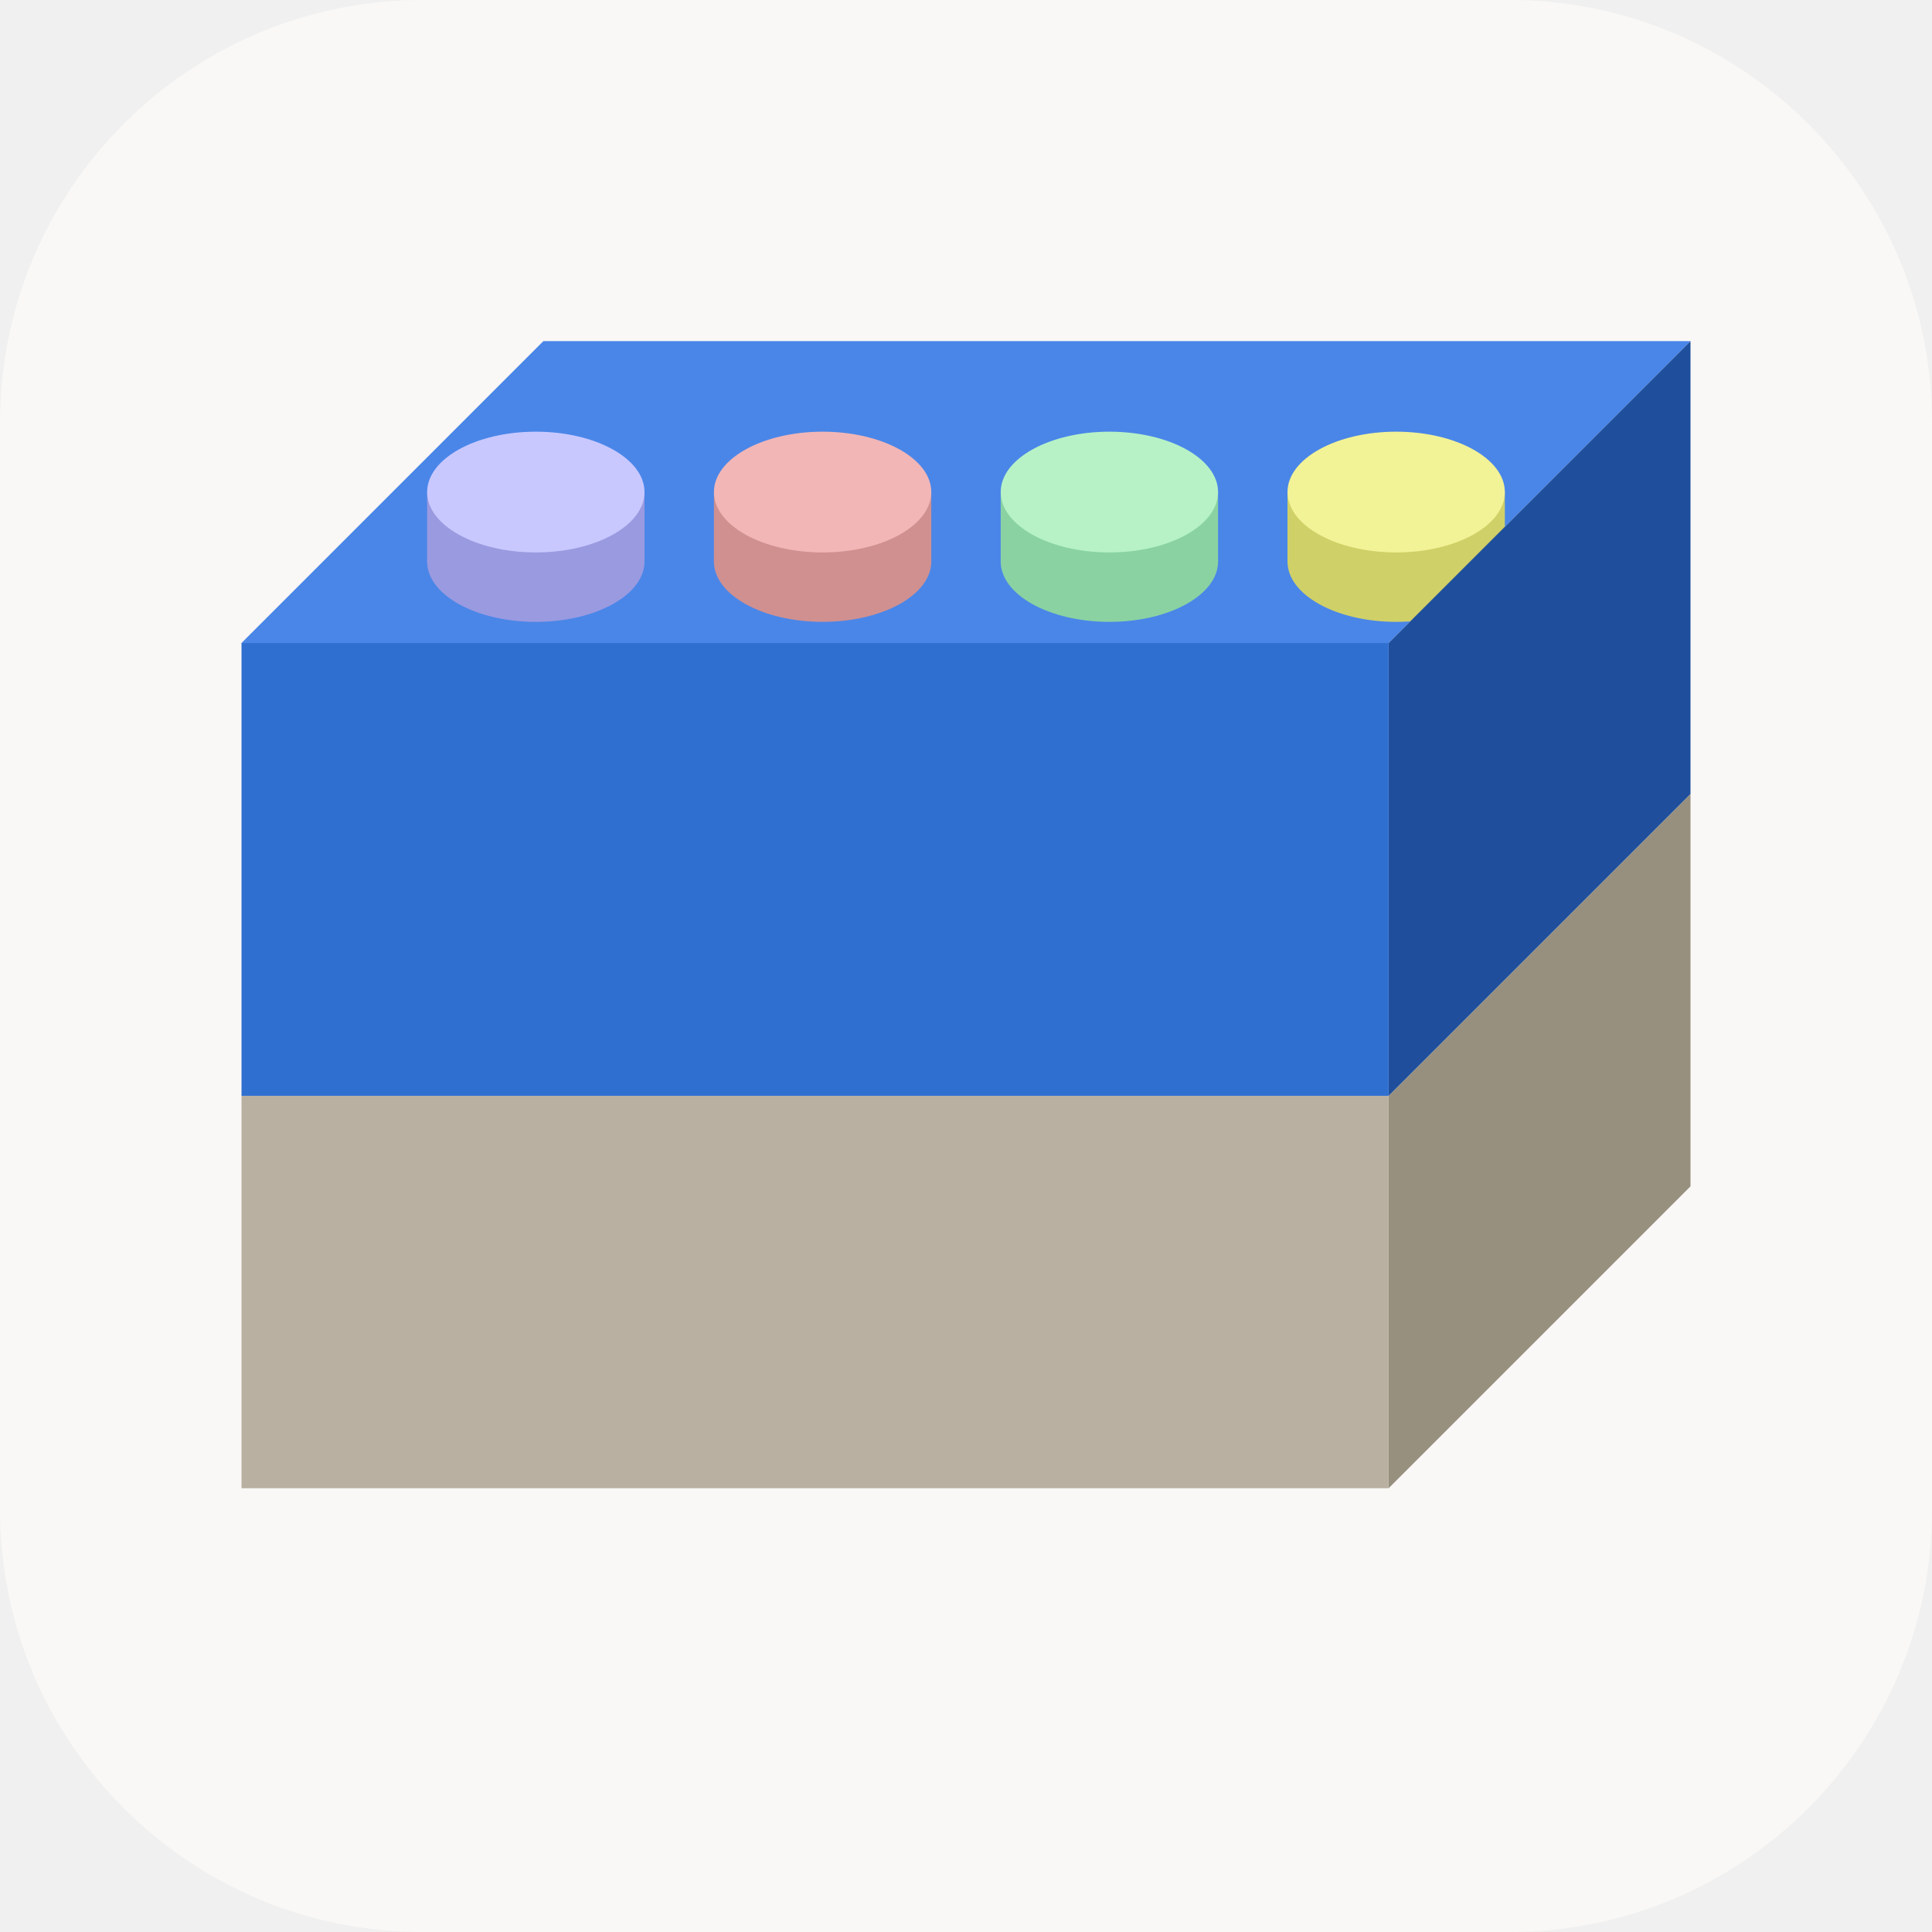
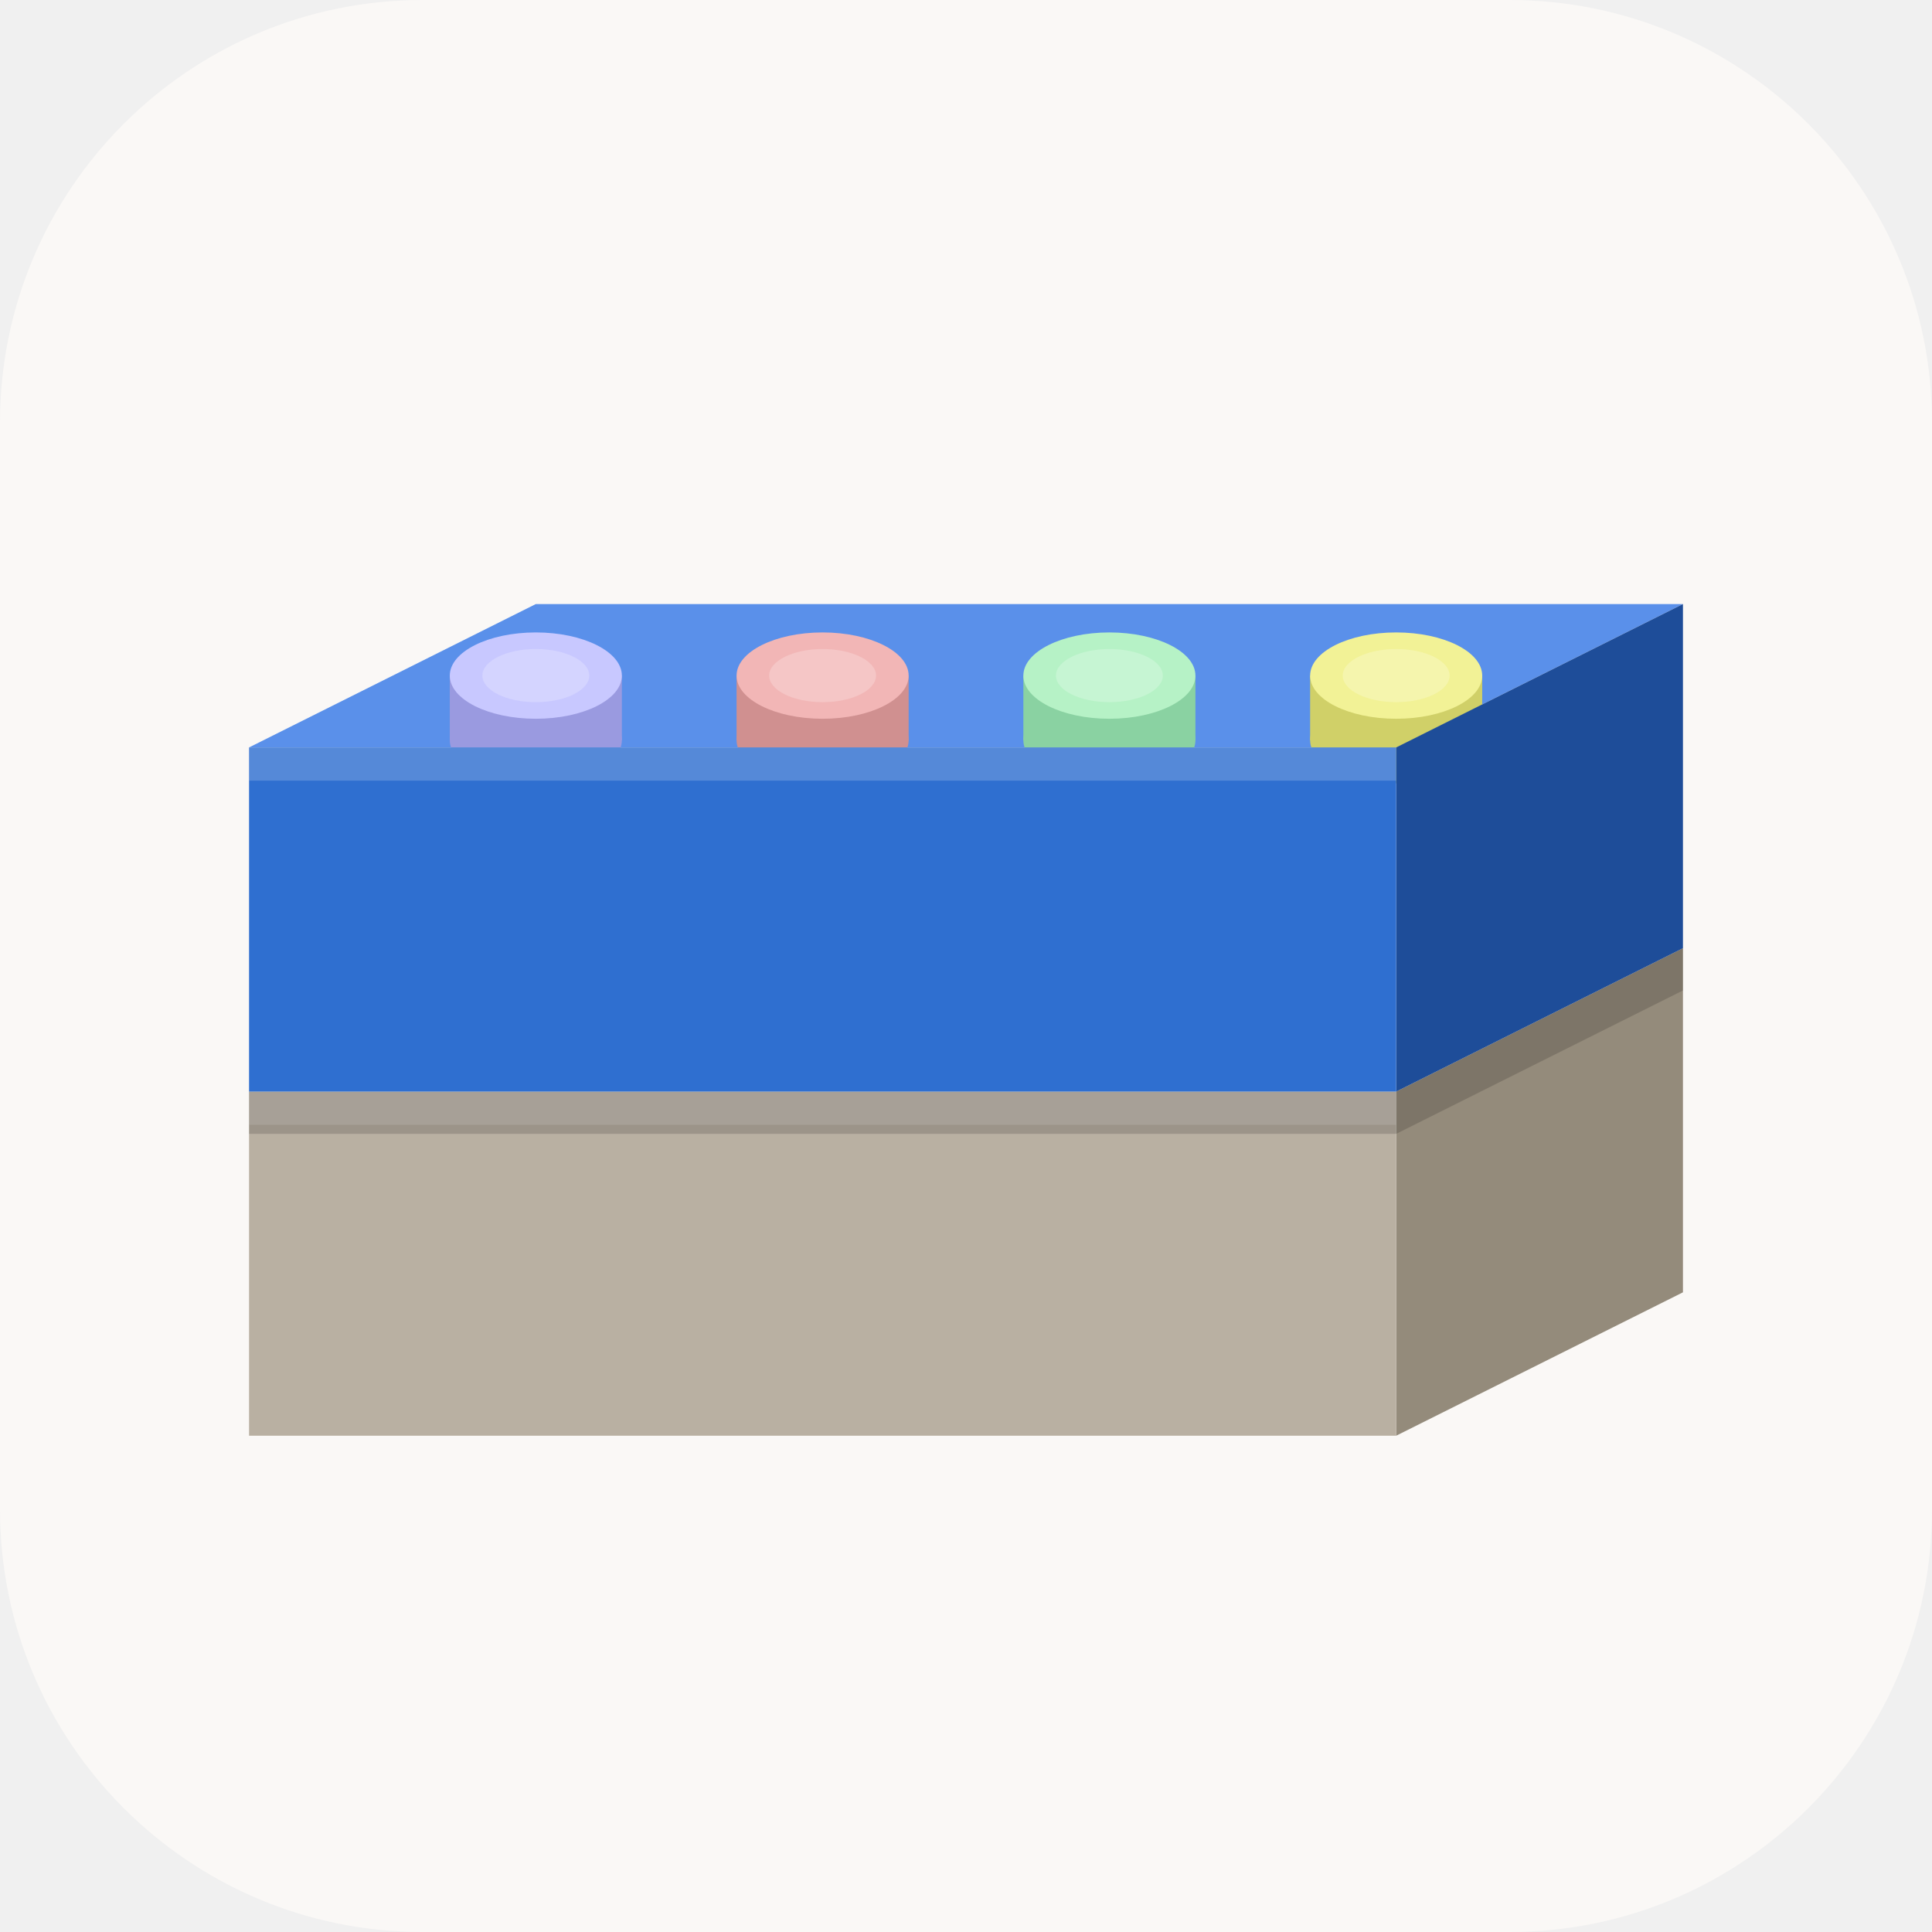
<svg xmlns="http://www.w3.org/2000/svg" viewBox="0 0 64 64" role="img" aria-label="Tinkhaven Typing">
  <rect width="64" height="64" rx="14" fill="#faf8f6" />
-   <polygon points="46.00,36.30 56.00,26.30 56.00,39.30 46.00,49.30" fill="#98907f" />
-   <polygon points="8.00,36.30 46.00,36.30 46.00,49.30 8.00,49.30" fill="#b9b0a2" />
-   <polygon points="8.00,21.30 18.00,11.30 56.00,11.30 46.00,21.30" fill="#4a86e8" />
-   <ellipse cx="17.75" cy="18.60" rx="3.6" ry="2.0" fill="#9a9ae0" />
-   <rect x="14.15" y="16.30" width="7.2" height="2.3" fill="#9a9ae0" />
-   <ellipse cx="17.75" cy="16.30" rx="3.6" ry="2.0" fill="#c8c8ff" />
-   <ellipse cx="27.25" cy="18.60" rx="3.6" ry="2.0" fill="#d09090" />
-   <rect x="23.65" y="16.30" width="7.2" height="2.3" fill="#d09090" />
-   <ellipse cx="27.25" cy="16.30" rx="3.6" ry="2.0" fill="#f2b6b6" />
-   <ellipse cx="36.75" cy="18.60" rx="3.6" ry="2.0" fill="#8ad2a2" />
-   <rect x="33.15" y="16.30" width="7.2" height="2.3" fill="#8ad2a2" />
-   <ellipse cx="36.75" cy="16.30" rx="3.6" ry="2.0" fill="#b6f2c6" />
-   <ellipse cx="46.25" cy="18.60" rx="3.6" ry="2.0" fill="#d0d068" />
-   <rect x="42.65" y="16.30" width="7.2" height="2.3" fill="#d0d068" />
-   <ellipse cx="46.25" cy="16.30" rx="3.6" ry="2.0" fill="#f2f296" />
-   <polygon points="46.00,21.30 56.00,11.30 56.00,26.30 46.00,36.30" fill="#1f4f9c" />
-   <polygon points="8.00,21.30 46.00,21.30 46.00,36.30 8.00,36.30" fill="#2f6fd0" />
+   <polygon points="46.25,36.16 55.75,31.41 55.75,42.81 46.25,47.56" fill="#948b7b" />
+   <polygon points="8.25,36.16 46.25,36.16 46.25,47.56 8.25,47.56" fill="#b9b0a2" />
+   <rect x="8.25" y="36.16" width="38.00" height="1.1" fill="#fff" opacity=".18" />
+   <rect x="8.25" y="36.16" width="38.00" height="1.4" fill="#000" opacity=".16" />
+   <polygon points="46.25,36.16 55.75,31.41 55.75,32.81 46.25,37.56" fill="#000" opacity=".16" />
+   <polygon points="8.25,24.76 17.75,20.01 55.75,20.01 46.25,24.76" fill="#5a90ea" />
+   <ellipse cx="17.75" cy="24.52" rx="2.85" ry="1.43" fill="#9a9ae0" />
+   <rect x="14.90" y="22.38" width="5.70" height="2.14" fill="#9a9ae0" />
+   <ellipse cx="17.75" cy="22.38" rx="2.85" ry="1.43" fill="#c8c8ff" />
+   <ellipse cx="17.75" cy="22.38" rx="1.77" ry="0.88" fill="#fff" opacity=".22" />
+   <ellipse cx="27.25" cy="24.52" rx="2.85" ry="1.43" fill="#d09090" />
+   <rect x="24.40" y="22.38" width="5.70" height="2.14" fill="#d09090" />
+   <ellipse cx="27.25" cy="22.38" rx="2.85" ry="1.43" fill="#f2b6b6" />
+   <ellipse cx="27.25" cy="22.38" rx="1.77" ry="0.88" fill="#fff" opacity=".22" />
+   <ellipse cx="36.75" cy="24.52" rx="2.85" ry="1.43" fill="#8ad2a2" />
+   <rect x="33.90" y="22.38" width="5.70" height="2.14" fill="#8ad2a2" />
+   <ellipse cx="36.75" cy="22.38" rx="2.85" ry="1.43" fill="#b6f2c6" />
+   <ellipse cx="36.75" cy="22.38" rx="1.77" ry="0.88" fill="#fff" opacity=".22" />
+   <ellipse cx="46.25" cy="24.52" rx="2.85" ry="1.43" fill="#d0d068" />
+   <rect x="43.40" y="22.38" width="5.70" height="2.14" fill="#d0d068" />
+   <ellipse cx="46.25" cy="22.38" rx="2.85" ry="1.43" fill="#f2f296" />
+   <ellipse cx="46.25" cy="22.38" rx="1.77" ry="0.88" fill="#fff" opacity=".22" />
+   <polygon points="46.25,24.76 55.75,20.01 55.75,31.41 46.25,36.16" fill="#1e4d99" />
+   <polygon points="8.25,24.76 46.25,24.76 46.25,36.16 8.25,36.16" fill="#2f6fd0" />
+   <rect x="8.25" y="24.76" width="38.00" height="1.1" fill="#fff" opacity=".18" />
</svg>
